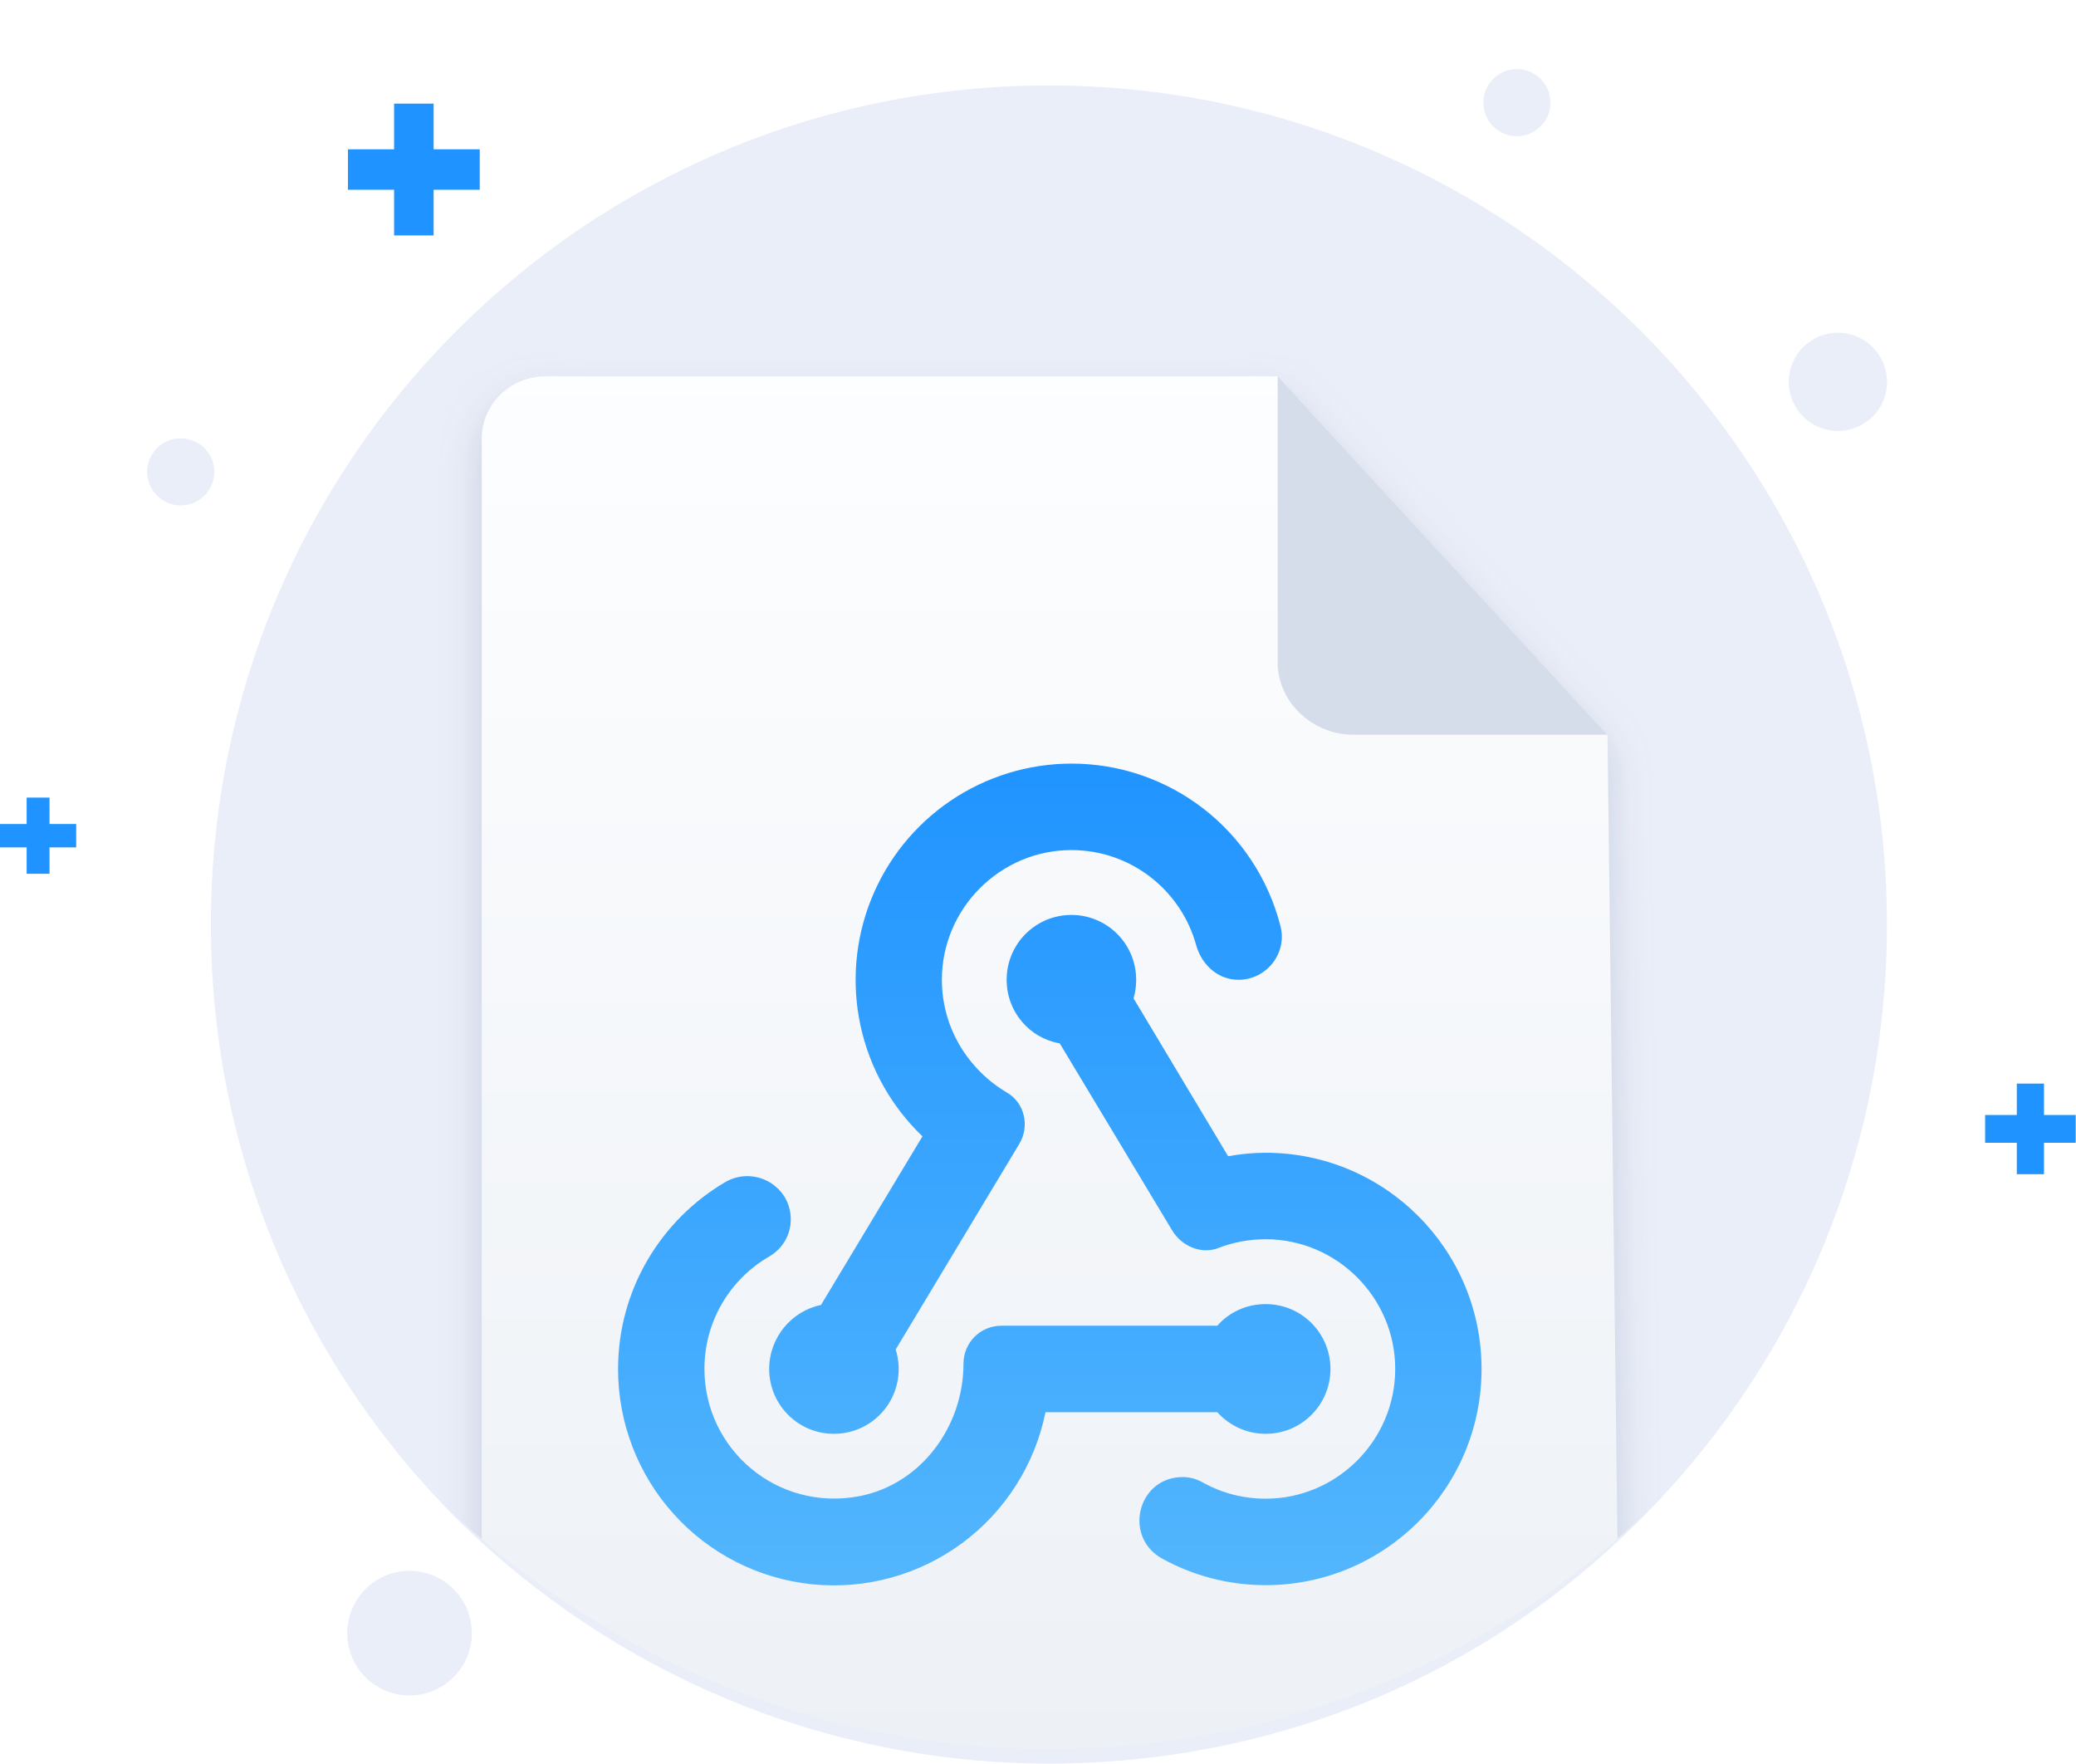
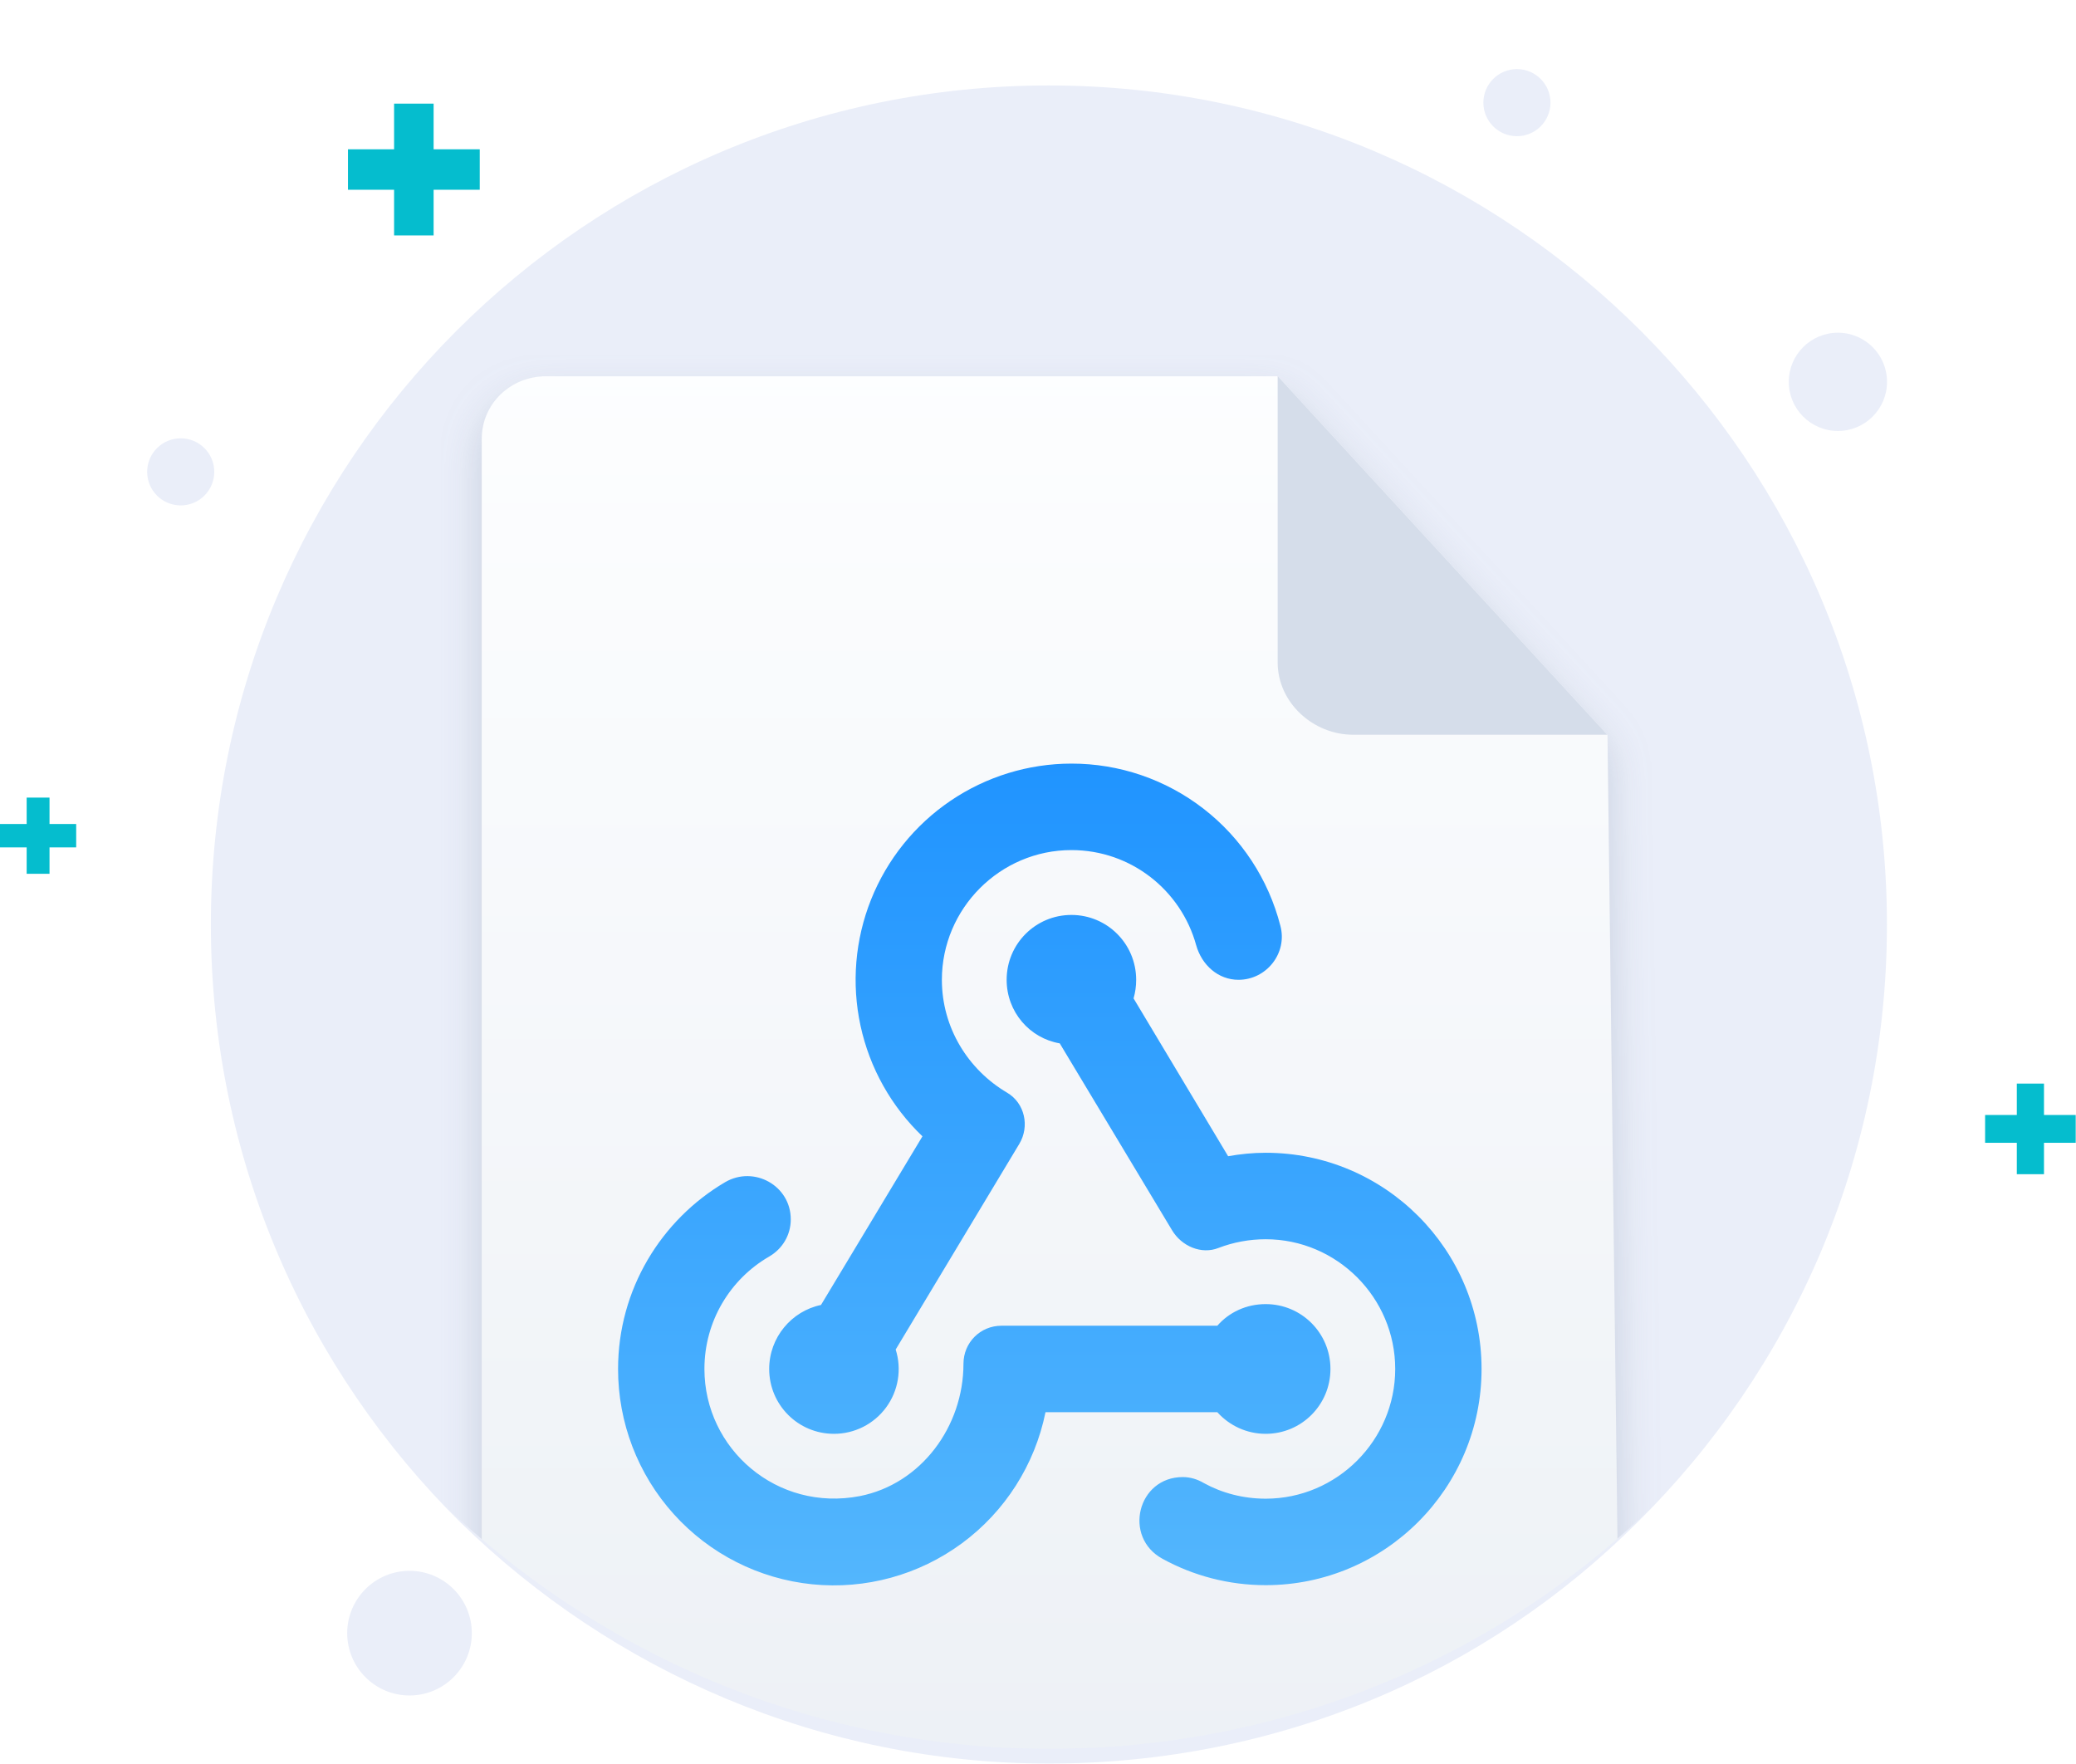
<svg xmlns="http://www.w3.org/2000/svg" width="1142" height="970" viewBox="0 0 1142 970" fill="none">
-   <path d="M1141.84 613.27H1124.39V596H1109.44V613.27H1092V628.566H1109.44V645.836H1124.39V628.566H1141.84V613.27Z" fill="#1F93FF" />
-   <path d="M263.905 82.12H238.534V57H216.787V82.12H191.416V104.369H216.787V129.489H238.534V104.369H263.905V82.12Z" fill="#1F93FF" />
-   <path d="M41.908 453.222H27.24V438.7H14.668V453.222H0V466.085H14.668V480.607H27.24V466.085H41.908V453.222Z" fill="#1F93FF" />
+   <path d="M1141.84 613.27H1124.39V596H1109.44V613.27H1092V628.566H1109.44V645.836H1124.39V628.566H1141.84V613.27Z" fill="#05BDCE" />
+   <path d="M263.905 82.12H238.534V57H216.787V82.12H191.416V104.369H216.787V129.489H238.534V104.369H263.905V82.12Z" fill="#05BDCE" />
+   <path d="M41.908 453.222H27.24V438.7H14.668V453.222H0V466.085H14.668V480.607H27.24V466.085H41.908V453.222Z" fill="#05BDCE" />
  <path d="M1011.02 237.048C1025.95 237.048 1038.05 224.949 1038.05 210.024C1038.05 195.099 1025.95 183 1011.02 183C996.099 183 984 195.099 984 210.024C984 224.949 996.099 237.048 1011.02 237.048Z" fill="#EAEEF9" />
  <path d="M834.455 74.911C844.648 74.911 852.911 66.648 852.911 56.455C852.911 46.263 844.648 38 834.455 38C824.263 38 816 46.263 816 56.455C816 66.648 824.263 74.911 834.455 74.911Z" fill="#EAEEF9" />
  <path d="M99.412 277.995C109.605 277.995 117.868 269.732 117.868 259.54C117.868 249.347 109.605 241.084 99.412 241.084C89.22 241.084 80.957 249.347 80.957 259.54C80.957 269.732 89.22 277.995 99.412 277.995Z" fill="#EAEEF9" />
  <path d="M225.274 932.548C244.203 932.548 259.548 917.203 259.548 898.274C259.548 879.345 244.203 864 225.274 864C206.345 864 191 879.345 191 898.274C191 917.203 206.345 932.548 225.274 932.548Z" fill="#EAEEF9" />
  <path d="M1038 508.5C1038 637.502 985.262 753.785 900.7 837.364C817.957 920.035 703.389 970 577 970C451.521 970 336.953 919.126 253.3 837.364C168.738 753.785 116 637.502 116 508.5C116 253.221 322.404 47 577 47C831.596 47 1038 254.13 1038 508.5Z" fill="#EAEEF9" />
  <mask id="mask0_422_14" style="mask-type:alpha" maskUnits="userSpaceOnUse" x="97" y="0" width="960" height="962">
    <path d="M1057 480.947C1057 615.385 1002.09 736.568 914.041 823.669C827.888 909.823 708.598 961.894 577 961.894C446.349 961.894 327.059 908.876 239.959 823.669C151.911 736.568 97 615.385 97 480.947C97 214.911 311.911 0 577 0C842.089 0 1057 215.858 1057 480.947Z" fill="#EAEEF9" />
  </mask>
  <g mask="url(#mask0_422_14)">
    <g filter="url(#filter0_d_422_14)">
      <path d="M884.279 404.235L891.357 973.972C891.357 993.435 875.432 1008.48 855.969 1008.48H300.387C280.924 1008.48 265 992.551 265 973.972V241.453C265 221.99 280.924 206.951 300.387 206.951H702.919L884.279 404.235Z" fill="url(#paint0_linear_422_14)" />
    </g>
    <path d="M702.837 206.844V364.318C702.837 386.435 722.3 404.129 744.418 404.129H884.198" fill="#D5DDEA" />
    <path d="M340 752.964C340 709.203 363.75 670.912 398.9 650.221C414.813 640.946 435 652.124 435 670.675C435 679.237 430.488 686.847 423.125 691.128C401.75 703.495 387.5 726.565 387.5 752.964C387.5 796.963 427.4 831.687 473 822.887C506.725 816.228 530 784.596 530 750.11C530 738.457 539.263 729.181 550.9 729.181H669.65C676.063 721.808 685.563 717.29 696.25 717.29C715.963 717.29 731.875 733.224 731.875 752.964C731.875 772.704 715.963 788.639 696.25 788.639C685.8 788.639 676.3 784.12 669.65 776.748H575.125C569.265 805.648 552.89 831.336 529.18 848.827C505.47 866.317 476.116 874.361 446.816 871.398C417.516 868.434 390.361 854.674 370.623 832.789C350.884 810.903 339.97 782.454 340 752.964V752.964ZM681.288 538.916C696.725 538.916 708.363 524.17 704.325 509.187C697.782 483.646 682.93 461.014 662.115 444.864C641.3 428.714 615.707 419.966 589.375 420C565.653 420.019 542.479 427.15 522.839 440.474C503.199 453.798 487.993 472.705 479.178 494.759C470.363 516.814 468.344 541.007 473.381 564.221C478.417 587.435 490.279 608.607 507.438 625.011L451.625 717.765C435.475 721.095 423.125 735.603 423.125 752.964C423.125 772.704 439.038 788.639 458.75 788.639C464.345 788.646 469.863 787.331 474.856 784.802C479.848 782.272 484.174 778.599 487.483 774.081C490.792 769.562 492.99 764.326 493.898 758.798C494.807 753.269 494.401 747.604 492.713 742.262L560.638 629.292C566.575 619.541 563.725 606.698 553.988 600.99C532.613 588.385 518.125 565.315 518.125 538.916C518.125 499.674 550.188 467.566 589.375 467.566C622.15 467.566 649.7 489.685 658.013 519.889C661.1 530.83 670.125 538.916 681.288 538.916V538.916ZM696.25 681.615C687.225 681.615 678.438 683.28 670.363 686.372C660.863 690.177 649.938 685.42 644.713 676.62L582.963 573.877C566.338 571.023 553.75 556.515 553.75 538.916C553.75 519.176 569.663 503.241 589.375 503.241C609.088 503.241 625 519.176 625 538.916C625 542.483 624.525 545.813 623.575 549.143L675.588 635.951C682.238 634.762 689.125 634.049 696.25 634.049C761.8 634.049 815 687.323 815 752.964C815 818.606 761.8 871.88 696.25 871.88C675.825 871.88 656.35 866.648 639.488 857.372C617.638 845.481 625.713 812.422 650.65 812.422C654.688 812.422 658.725 813.611 662.288 815.752C672.263 821.222 683.9 824.314 696.25 824.314C735.438 824.314 767.5 792.207 767.5 752.964C767.5 713.722 735.438 681.615 696.25 681.615V681.615Z" fill="url(#paint1_linear_422_14)" />
  </g>
  <defs>
    <filter id="filter0_d_422_14" x="243" y="195.951" width="670.356" height="845.524" filterUnits="userSpaceOnUse" color-interpolation-filters="sRGB">
      <feFlood flood-opacity="0" result="BackgroundImageFix" />
      <feColorMatrix in="SourceAlpha" type="matrix" values="0 0 0 0 0 0 0 0 0 0 0 0 0 0 0 0 0 0 127 0" result="hardAlpha" />
      <feOffset dy="11" />
      <feGaussianBlur stdDeviation="11" />
      <feColorMatrix type="matrix" values="0 0 0 0 0.398 0 0 0 0 0.477 0 0 0 0 0.575 0 0 0 0.27 0" />
      <feBlend mode="normal" in2="BackgroundImageFix" result="effect1_dropShadow_422_14" />
      <feBlend mode="normal" in="SourceGraphic" in2="effect1_dropShadow_422_14" result="shape" />
    </filter>
    <linearGradient id="paint0_linear_422_14" x1="577.974" y1="188.411" x2="577.974" y2="1017.12" gradientUnits="userSpaceOnUse">
      <stop stop-color="#FDFEFF" />
      <stop offset="0.996" stop-color="#ECF0F5" />
    </linearGradient>
    <linearGradient id="paint1_linear_422_14" x1="577.5" y1="420" x2="577.5" y2="872" gradientUnits="userSpaceOnUse">
      <stop stop-color="#2094FF" />
      <stop offset="1" stop-color="#53B6FD" />
    </linearGradient>
  </defs>
</svg>
